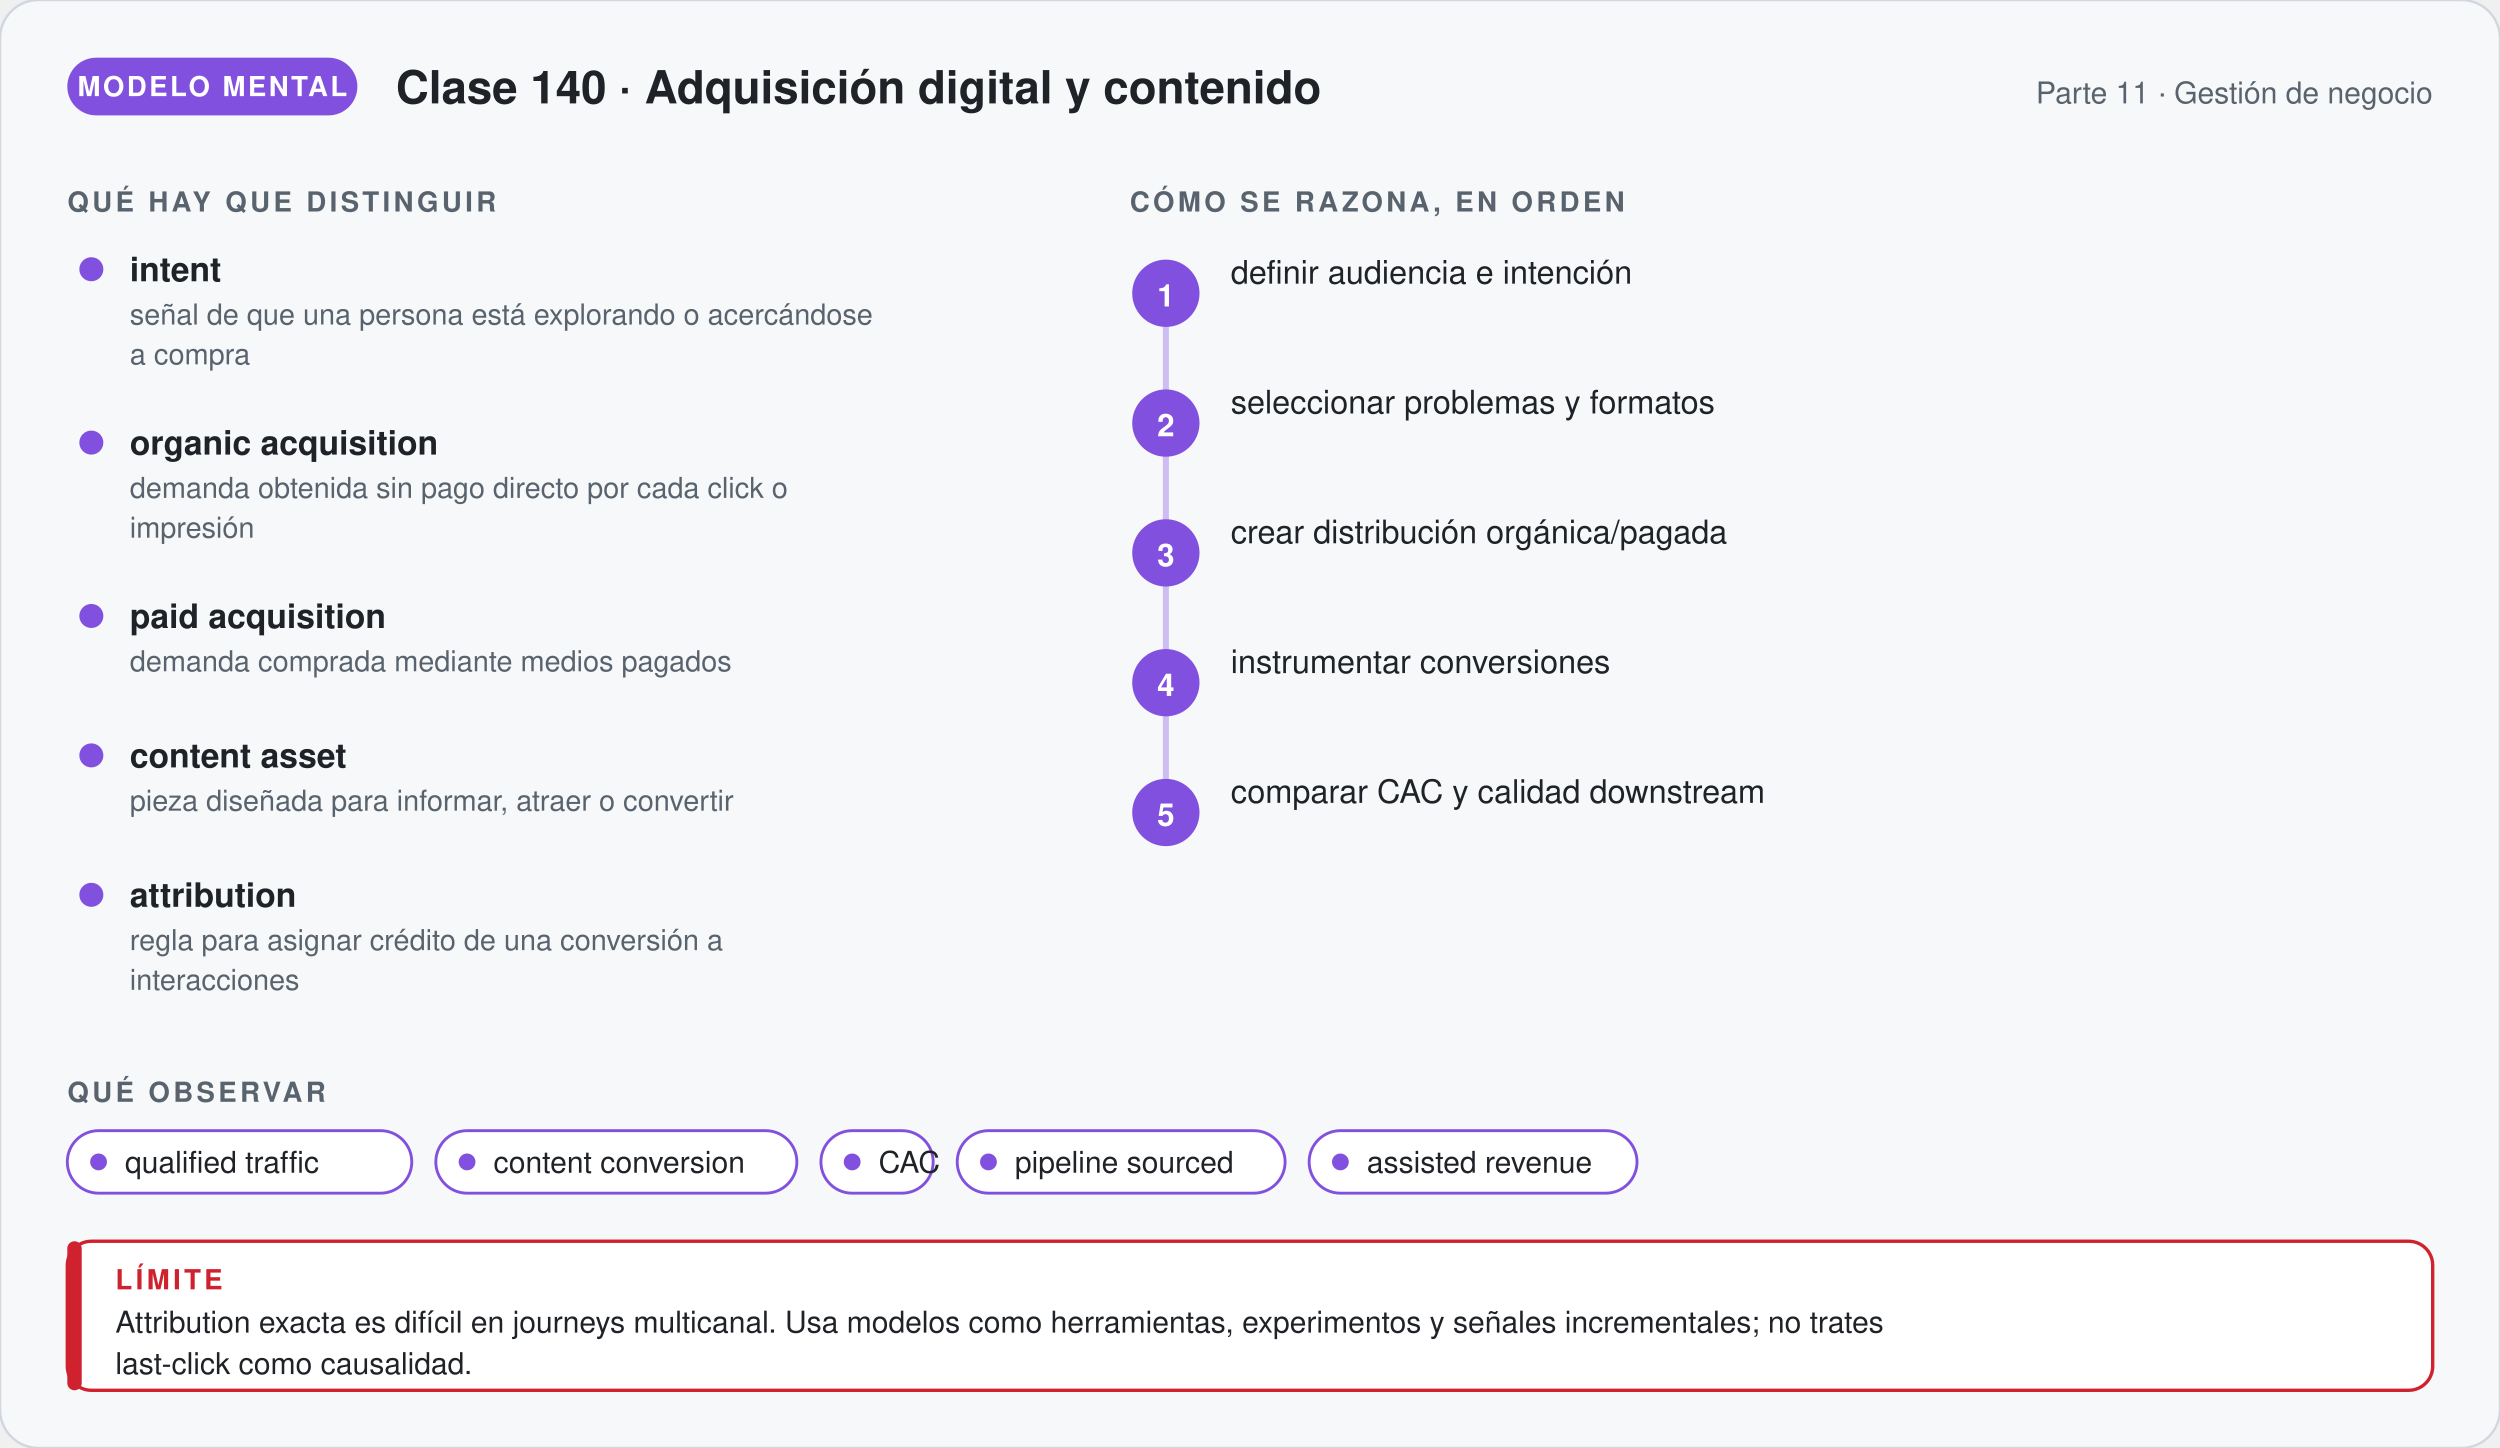
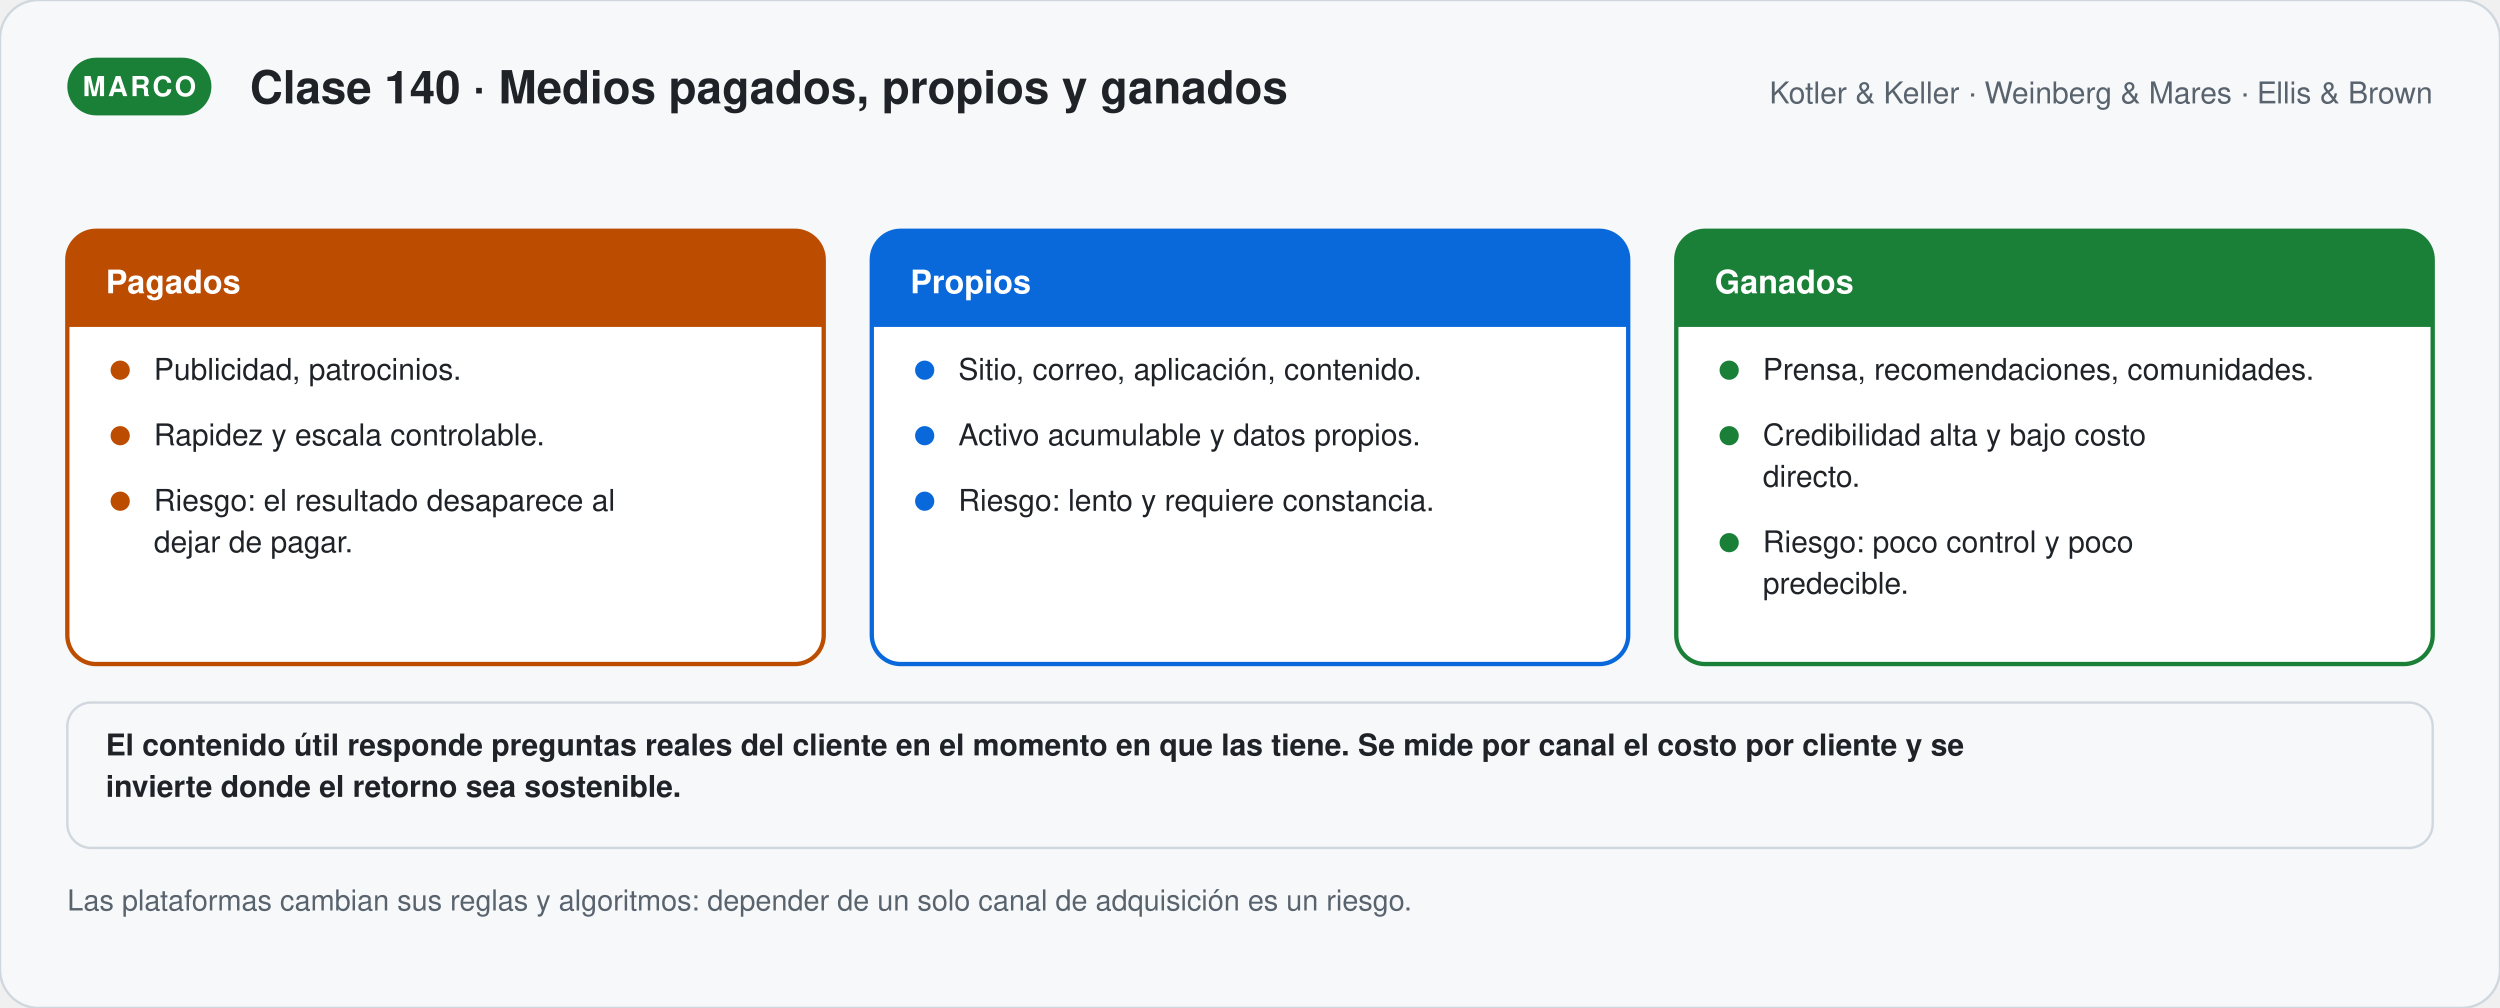
- <svg xmlns="http://www.w3.org/2000/svg" viewBox="0 0 1040 602.36" width="1040" role="img" aria-labelledby="t-g140 d-g140" font-family="'Segoe UI', 'Helvetica Neue', Helvetica, Arial, sans-serif">
+ <svg xmlns="http://www.w3.org/2000/svg" viewBox="0 0 1040 419.31" width="1040" role="img" aria-labelledby="t-s140 d-s140" font-family="'Segoe UI', 'Helvetica Neue', Helvetica, Arial, sans-serif">
  <defs>
-     <marker id="p-g140" viewBox="0 0 10 10" refX="8" refY="5" markerWidth="7" markerHeight="7" orient="auto">
+     <marker id="p-s140" viewBox="0 0 10 10" refX="8" refY="5" markerWidth="7" markerHeight="7" orient="auto">
      <path d="M1,1 L9,5 L1,9 Z" fill="#59636e" />
    </marker>
  </defs>
-   <rect width="1040" height="602.36" rx="16" fill="#f6f8fa" stroke="#d0d7de" />
-   <rect x="28" y="24" width="120.67" height="24" rx="12" fill="#8250df" />
-   <text x="88.335" y="40" font-size="11.5" font-weight="700" fill="#ffffff" text-anchor="middle" letter-spacing="1">MODELO MENTAL</text>
-   <text x="164.67" y="43" font-size="19" font-weight="700" fill="#1f2328" text-anchor="start">Clase 140 · Adquisición digital y contenido</text>
-   <text x="1012" y="43" font-size="12.5" font-weight="400" fill="#59636e" text-anchor="end">Parte 11 · Gestión de negocio</text>
-   <text x="28" y="88" font-size="11.5" font-weight="700" fill="#59636e" text-anchor="start" letter-spacing="1.4">QUÉ HAY QUE DISTINGUIR</text>
-   <circle cx="38" cy="112" r="5" fill="#8250df" />
-   <text x="54" y="117" font-size="14" font-weight="700" fill="#1f2328" text-anchor="start">intent</text>
-   <text x="54" y="135" font-size="12" font-weight="400" fill="#59636e" text-anchor="start">señal de que una persona está explorando o acercándose</text>
-   <text x="54" y="151.56" font-size="12" font-weight="400" fill="#59636e" text-anchor="start">a compra</text>
-   <circle cx="38" cy="184.12" r="5" fill="#8250df" />
-   <text x="54" y="189.12" font-size="14" font-weight="700" fill="#1f2328" text-anchor="start">organic acquisition</text>
-   <text x="54" y="207.12" font-size="12" font-weight="400" fill="#59636e" text-anchor="start">demanda obtenida sin pago directo por cada click o</text>
-   <text x="54" y="223.68" font-size="12" font-weight="400" fill="#59636e" text-anchor="start">impresión</text>
-   <circle cx="38" cy="256.24" r="5" fill="#8250df" />
-   <text x="54" y="261.24" font-size="14" font-weight="700" fill="#1f2328" text-anchor="start">paid acquisition</text>
-   <text x="54" y="279.24" font-size="12" font-weight="400" fill="#59636e" text-anchor="start">demanda comprada mediante medios pagados</text>
-   <circle cx="38" cy="314.24" r="5" fill="#8250df" />
-   <text x="54" y="319.24" font-size="14" font-weight="700" fill="#1f2328" text-anchor="start">content asset</text>
-   <text x="54" y="337.24" font-size="12" font-weight="400" fill="#59636e" text-anchor="start">pieza diseñada para informar, atraer o convertir</text>
-   <circle cx="38" cy="372.24" r="5" fill="#8250df" />
-   <text x="54" y="377.24" font-size="14" font-weight="700" fill="#1f2328" text-anchor="start">attribution</text>
-   <text x="54" y="395.24" font-size="12" font-weight="400" fill="#59636e" text-anchor="start">regla para asignar crédito de una conversión a</text>
-   <text x="54" y="411.8" font-size="12" font-weight="400" fill="#59636e" text-anchor="start">interacciones</text>
-   <text x="470" y="88" font-size="11.5" font-weight="700" fill="#59636e" text-anchor="start" letter-spacing="1.4">CÓMO SE RAZONA, EN ORDEN</text>
-   <path d="M485,122 V338" stroke="#8250df" stroke-width="2.5" stroke-opacity="0.35" />
-   <circle cx="485" cy="122" r="14" fill="#8250df" />
-   <text x="485" y="127.5" font-size="13" font-weight="700" fill="#ffffff" text-anchor="middle">1</text>
-   <text x="512" y="118" font-size="13.5" font-weight="500" fill="#1f2328" text-anchor="start">definir audiencia e intención</text>
-   <circle cx="485" cy="176" r="14" fill="#8250df" />
-   <text x="485" y="181.5" font-size="13" font-weight="700" fill="#ffffff" text-anchor="middle">2</text>
-   <text x="512" y="172" font-size="13.5" font-weight="500" fill="#1f2328" text-anchor="start">seleccionar problemas y formatos</text>
-   <circle cx="485" cy="230" r="14" fill="#8250df" />
-   <text x="485" y="235.5" font-size="13" font-weight="700" fill="#ffffff" text-anchor="middle">3</text>
-   <text x="512" y="226" font-size="13.5" font-weight="500" fill="#1f2328" text-anchor="start">crear distribución orgánica/pagada</text>
-   <circle cx="485" cy="284" r="14" fill="#8250df" />
-   <text x="485" y="289.5" font-size="13" font-weight="700" fill="#ffffff" text-anchor="middle">4</text>
-   <text x="512" y="280" font-size="13.5" font-weight="500" fill="#1f2328" text-anchor="start">instrumentar conversiones</text>
-   <circle cx="485" cy="338" r="14" fill="#8250df" />
-   <text x="485" y="343.5" font-size="13" font-weight="700" fill="#ffffff" text-anchor="middle">5</text>
-   <text x="512" y="334" font-size="13.5" font-weight="500" fill="#1f2328" text-anchor="start">comparar CAC y calidad downstream</text>
-   <text x="28" y="458.36" font-size="11.5" font-weight="700" fill="#59636e" text-anchor="start" letter-spacing="1.4">QUÉ OBSERVAR</text>
-   <rect x="28" y="470.36" width="143.3" height="26" rx="13" fill="#ffffff" stroke="#8250df" stroke-width="1.2" />
-   <circle cx="41" cy="483.36" r="3.5" fill="#8250df" />
-   <text x="52" y="487.86" font-size="12.5" font-weight="400" fill="#1f2328" text-anchor="start">qualified traffic</text>
-   <rect x="181.3" y="470.36" width="150.2" height="26" rx="13" fill="#ffffff" stroke="#8250df" stroke-width="1.2" />
-   <circle cx="194.3" cy="483.36" r="3.5" fill="#8250df" />
-   <text x="205.3" y="487.86" font-size="12.5" font-weight="400" fill="#1f2328" text-anchor="start">content conversion</text>
-   <rect x="341.5" y="470.36" width="46.7" height="26" rx="13" fill="#ffffff" stroke="#8250df" stroke-width="1.2" />
-   <circle cx="354.5" cy="483.36" r="3.5" fill="#8250df" />
-   <text x="365.5" y="487.86" font-size="12.5" font-weight="400" fill="#1f2328" text-anchor="start">CAC</text>
-   <rect x="398.2" y="470.36" width="136.4" height="26" rx="13" fill="#ffffff" stroke="#8250df" stroke-width="1.2" />
-   <circle cx="411.2" cy="483.36" r="3.5" fill="#8250df" />
-   <text x="422.2" y="487.86" font-size="12.5" font-weight="400" fill="#1f2328" text-anchor="start">pipeline sourced</text>
-   <rect x="544.6" y="470.36" width="136.4" height="26" rx="13" fill="#ffffff" stroke="#8250df" stroke-width="1.2" />
-   <circle cx="557.6" cy="483.36" r="3.5" fill="#8250df" />
-   <text x="568.6" y="487.86" font-size="12.5" font-weight="400" fill="#1f2328" text-anchor="start">assisted revenue</text>
-   <rect x="28" y="516.36" width="984" height="62" rx="10" fill="#ffffff" stroke="#cf222e" stroke-width="1.4" />
-   <rect x="28" y="516.36" width="6" height="62" rx="3" fill="#cf222e" />
-   <text x="48" y="536.36" font-size="11.5" font-weight="700" fill="#cf222e" text-anchor="start" letter-spacing="1.4">LÍMITE</text>
-   <text x="48" y="554.36" font-size="12.5" font-weight="400" fill="#1f2328" text-anchor="start">Attribution exacta es difícil en journeys multicanal. Usa modelos como herramientas, experimentos y señales incrementales; no trates</text>
-   <text x="48" y="571.61" font-size="12.5" font-weight="400" fill="#1f2328" text-anchor="start">last-click como causalidad.</text>
+   <rect width="1040" height="419.31" rx="16" fill="#f6f8fa" stroke="#d0d7de" />
+   <rect x="28" y="24" width="59.95" height="24" rx="12" fill="#1a7f37" />
+   <text x="57.975" y="40" font-size="11.5" font-weight="700" fill="#ffffff" text-anchor="middle" letter-spacing="1">MARCO</text>
+   <text x="103.95" y="43" font-size="19" font-weight="700" fill="#1f2328" text-anchor="start">Clase 140 · Medios pagados, propios y ganados</text>
+   <text x="1012" y="43" font-size="12.5" font-weight="400" fill="#59636e" text-anchor="end">Kotler &amp; Keller · Weinberg &amp; Mares · Ellis &amp; Brown</text>
+   <rect x="28" y="96" width="314.667" height="180.25" rx="12" fill="#ffffff" stroke="#bc4c00" stroke-width="1.8" />
+   <path d="M28.0,136 V108 a12,12 0 0 1 12,-12 H330.667 a12,12 0 0 1 12,12 V136 Z" fill="#bc4c00" />
+   <text x="44" y="122" font-size="13.5" font-weight="800" fill="#ffffff" text-anchor="start">Pagados</text>
+   <circle cx="50.0" cy="154" r="4" fill="#bc4c00" />
+   <text x="64" y="158" font-size="12.5" font-weight="400" fill="#1f2328" text-anchor="start">Publicidad, patrocinios.</text>
+   <circle cx="50.0" cy="181.25" r="4" fill="#bc4c00" />
+   <text x="64" y="185.25" font-size="12.5" font-weight="400" fill="#1f2328" text-anchor="start">Rapidez y escala controlable.</text>
+   <circle cx="50.0" cy="208.5" r="4" fill="#bc4c00" />
+   <text x="64" y="212.5" font-size="12.5" font-weight="400" fill="#1f2328" text-anchor="start">Riesgo: el resultado desaparece al</text>
+   <text x="64" y="229.75" font-size="12.5" font-weight="400" fill="#1f2328" text-anchor="start">dejar de pagar.</text>
+   <rect x="362.667" y="96" width="314.667" height="180.25" rx="12" fill="#ffffff" stroke="#0969da" stroke-width="1.8" />
+   <path d="M362.667,136 V108 a12,12 0 0 1 12,-12 H665.333 a12,12 0 0 1 12,12 V136 Z" fill="#0969da" />
+   <text x="378.667" y="122" font-size="13.5" font-weight="800" fill="#ffffff" text-anchor="start">Propios</text>
+   <circle cx="384.667" cy="154" r="4" fill="#0969da" />
+   <text x="398.667" y="158" font-size="12.5" font-weight="400" fill="#1f2328" text-anchor="start">Sitio, correo, aplicación, contenido.</text>
+   <circle cx="384.667" cy="181.25" r="4" fill="#0969da" />
+   <text x="398.667" y="185.25" font-size="12.5" font-weight="400" fill="#1f2328" text-anchor="start">Activo acumulable y datos propios.</text>
+   <circle cx="384.667" cy="208.5" r="4" fill="#0969da" />
+   <text x="398.667" y="212.5" font-size="12.5" font-weight="400" fill="#1f2328" text-anchor="start">Riesgo: lento y requiere constancia.</text>
+   <rect x="697.333" y="96" width="314.667" height="180.25" rx="12" fill="#ffffff" stroke="#1a7f37" stroke-width="1.8" />
+   <path d="M697.333,136 V108 a12,12 0 0 1 12,-12 H1000.0 a12,12 0 0 1 12,12 V136 Z" fill="#1a7f37" />
+   <text x="713.333" y="122" font-size="13.5" font-weight="800" fill="#ffffff" text-anchor="start">Ganados</text>
+   <circle cx="719.333" cy="154" r="4" fill="#1a7f37" />
+   <text x="733.333" y="158" font-size="12.5" font-weight="400" fill="#1f2328" text-anchor="start">Prensa, recomendaciones, comunidades.</text>
+   <circle cx="719.333" cy="181.25" r="4" fill="#1a7f37" />
+   <text x="733.333" y="185.25" font-size="12.5" font-weight="400" fill="#1f2328" text-anchor="start">Credibilidad alta y bajo costo</text>
+   <text x="733.333" y="202.5" font-size="12.5" font-weight="400" fill="#1f2328" text-anchor="start">directo.</text>
+   <circle cx="719.333" cy="225.75" r="4" fill="#1a7f37" />
+   <text x="733.333" y="229.75" font-size="12.5" font-weight="400" fill="#1f2328" text-anchor="start">Riesgo: poco control y poco</text>
+   <text x="733.333" y="247" font-size="12.5" font-weight="400" fill="#1f2328" text-anchor="start">predecible.</text>
+   <rect x="28" y="292.25" width="984" height="60.5" rx="10" fill="#f6f8fa" stroke="#d0d7de" stroke-width="1" />
+   <text x="44" y="314.25" font-size="12.5" font-weight="600" fill="#1f2328" text-anchor="start">El contenido útil responde preguntas reales del cliente en el momento en que las tiene. Se mide por canal el costo por cliente y se</text>
+   <text x="44" y="331.5" font-size="12.5" font-weight="600" fill="#1f2328" text-anchor="start">invierte donde el retorno sea sostenible.</text>
+   <text x="28" y="378.75" font-size="12" font-weight="400" fill="#59636e" text-anchor="start">Las plataformas cambian sus reglas y algoritmos: depender de un solo canal de adquisición es un riesgo.</text>
</svg>
